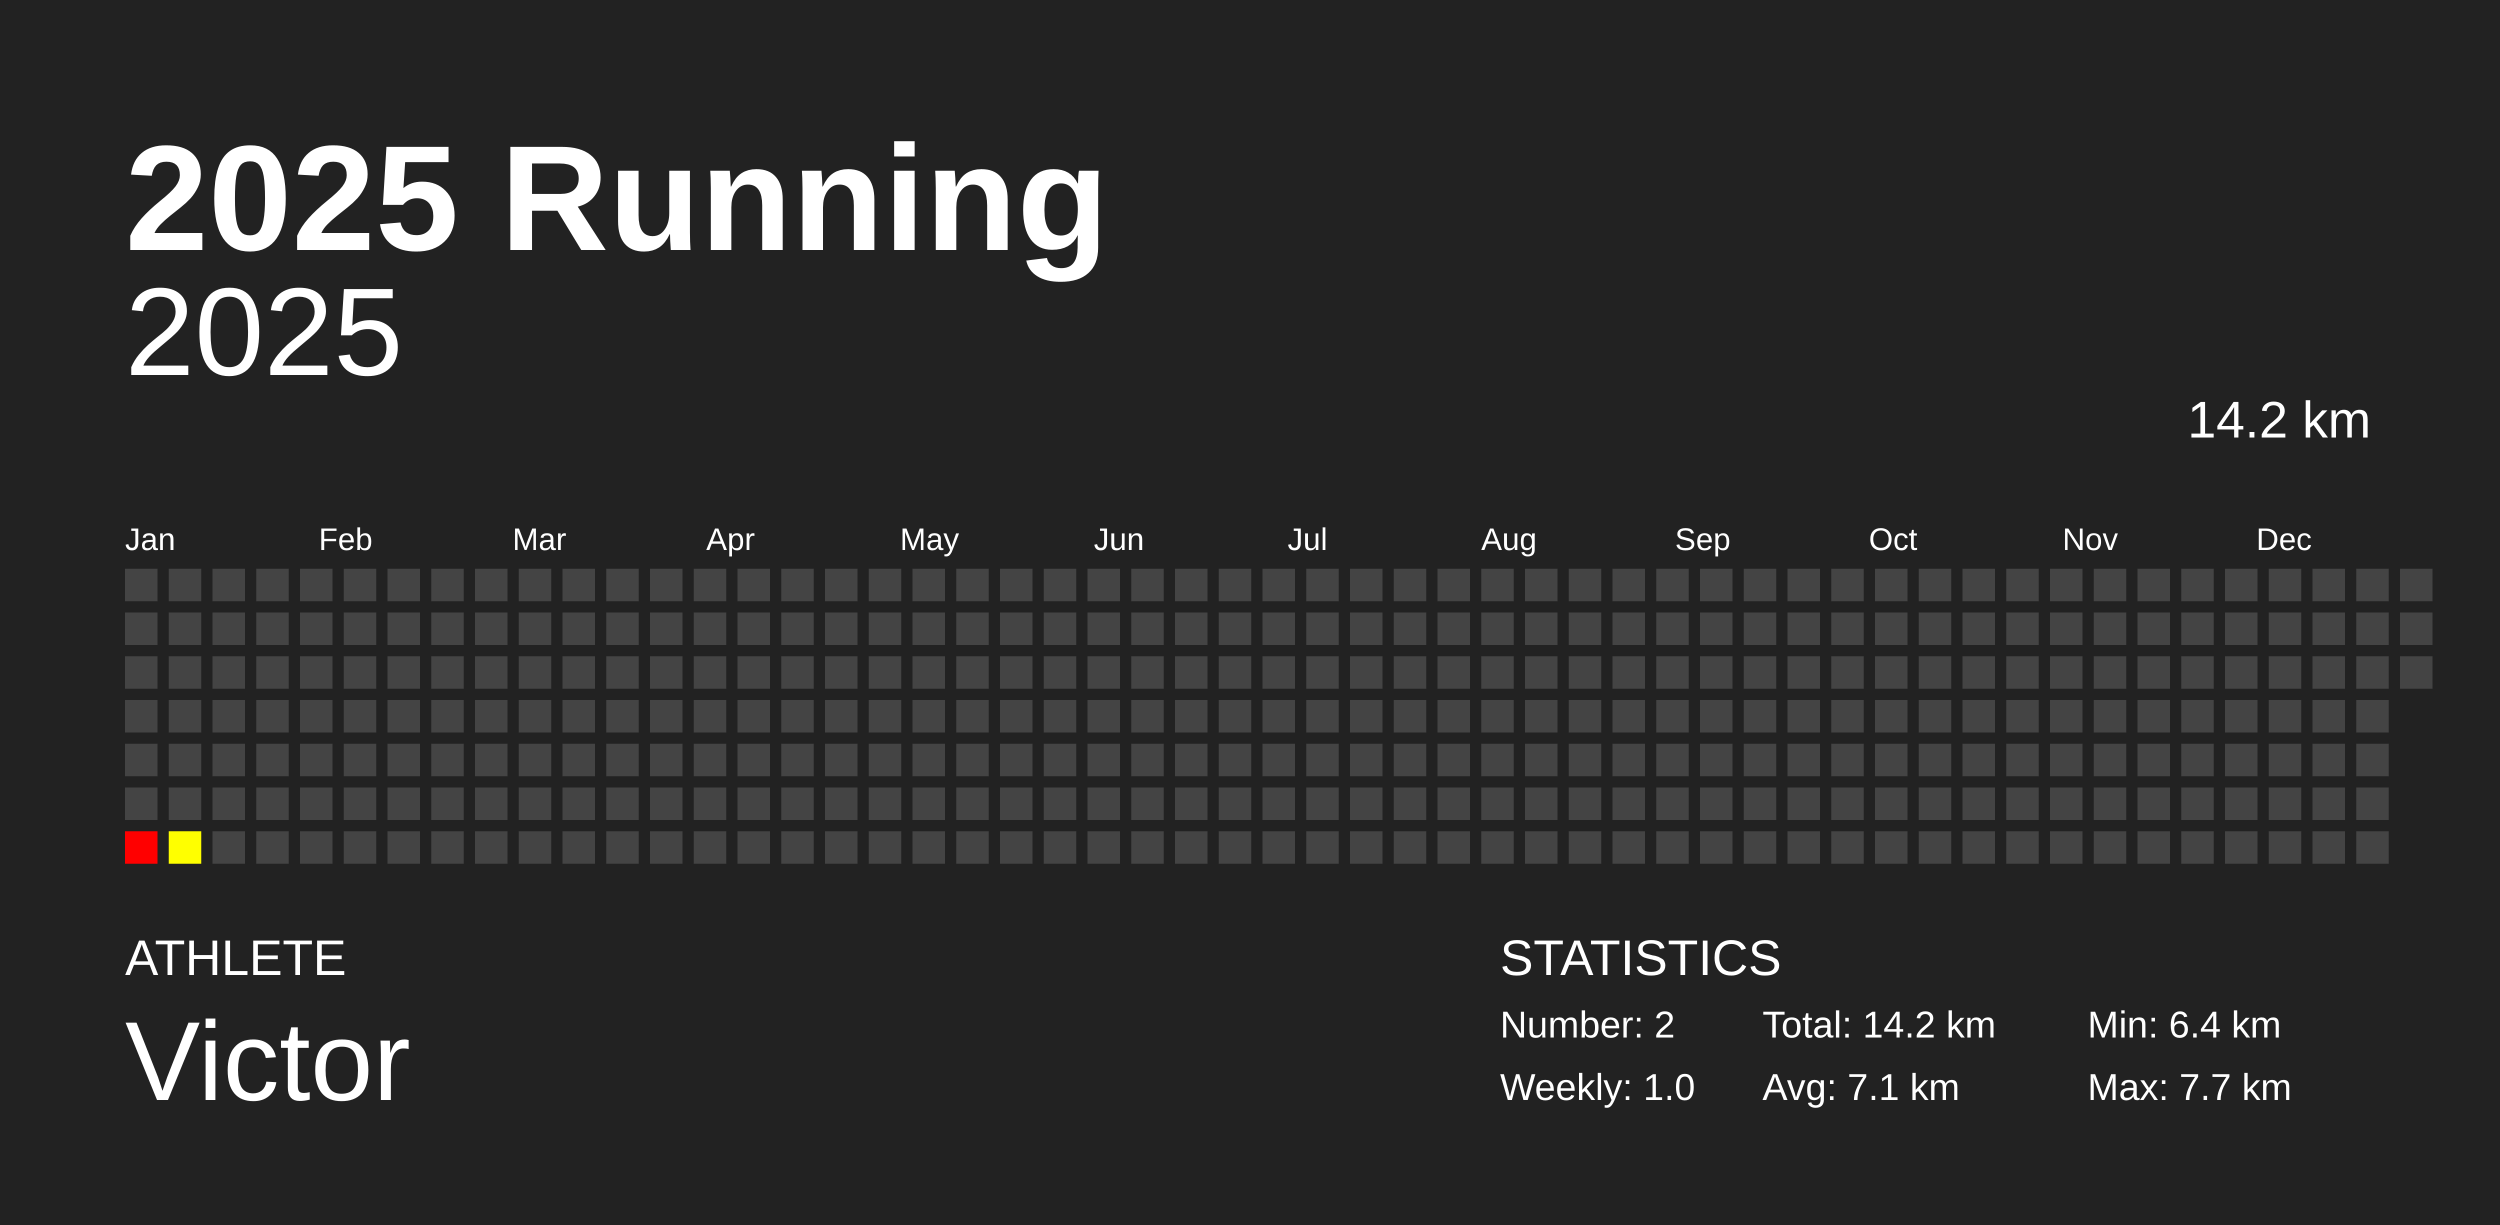
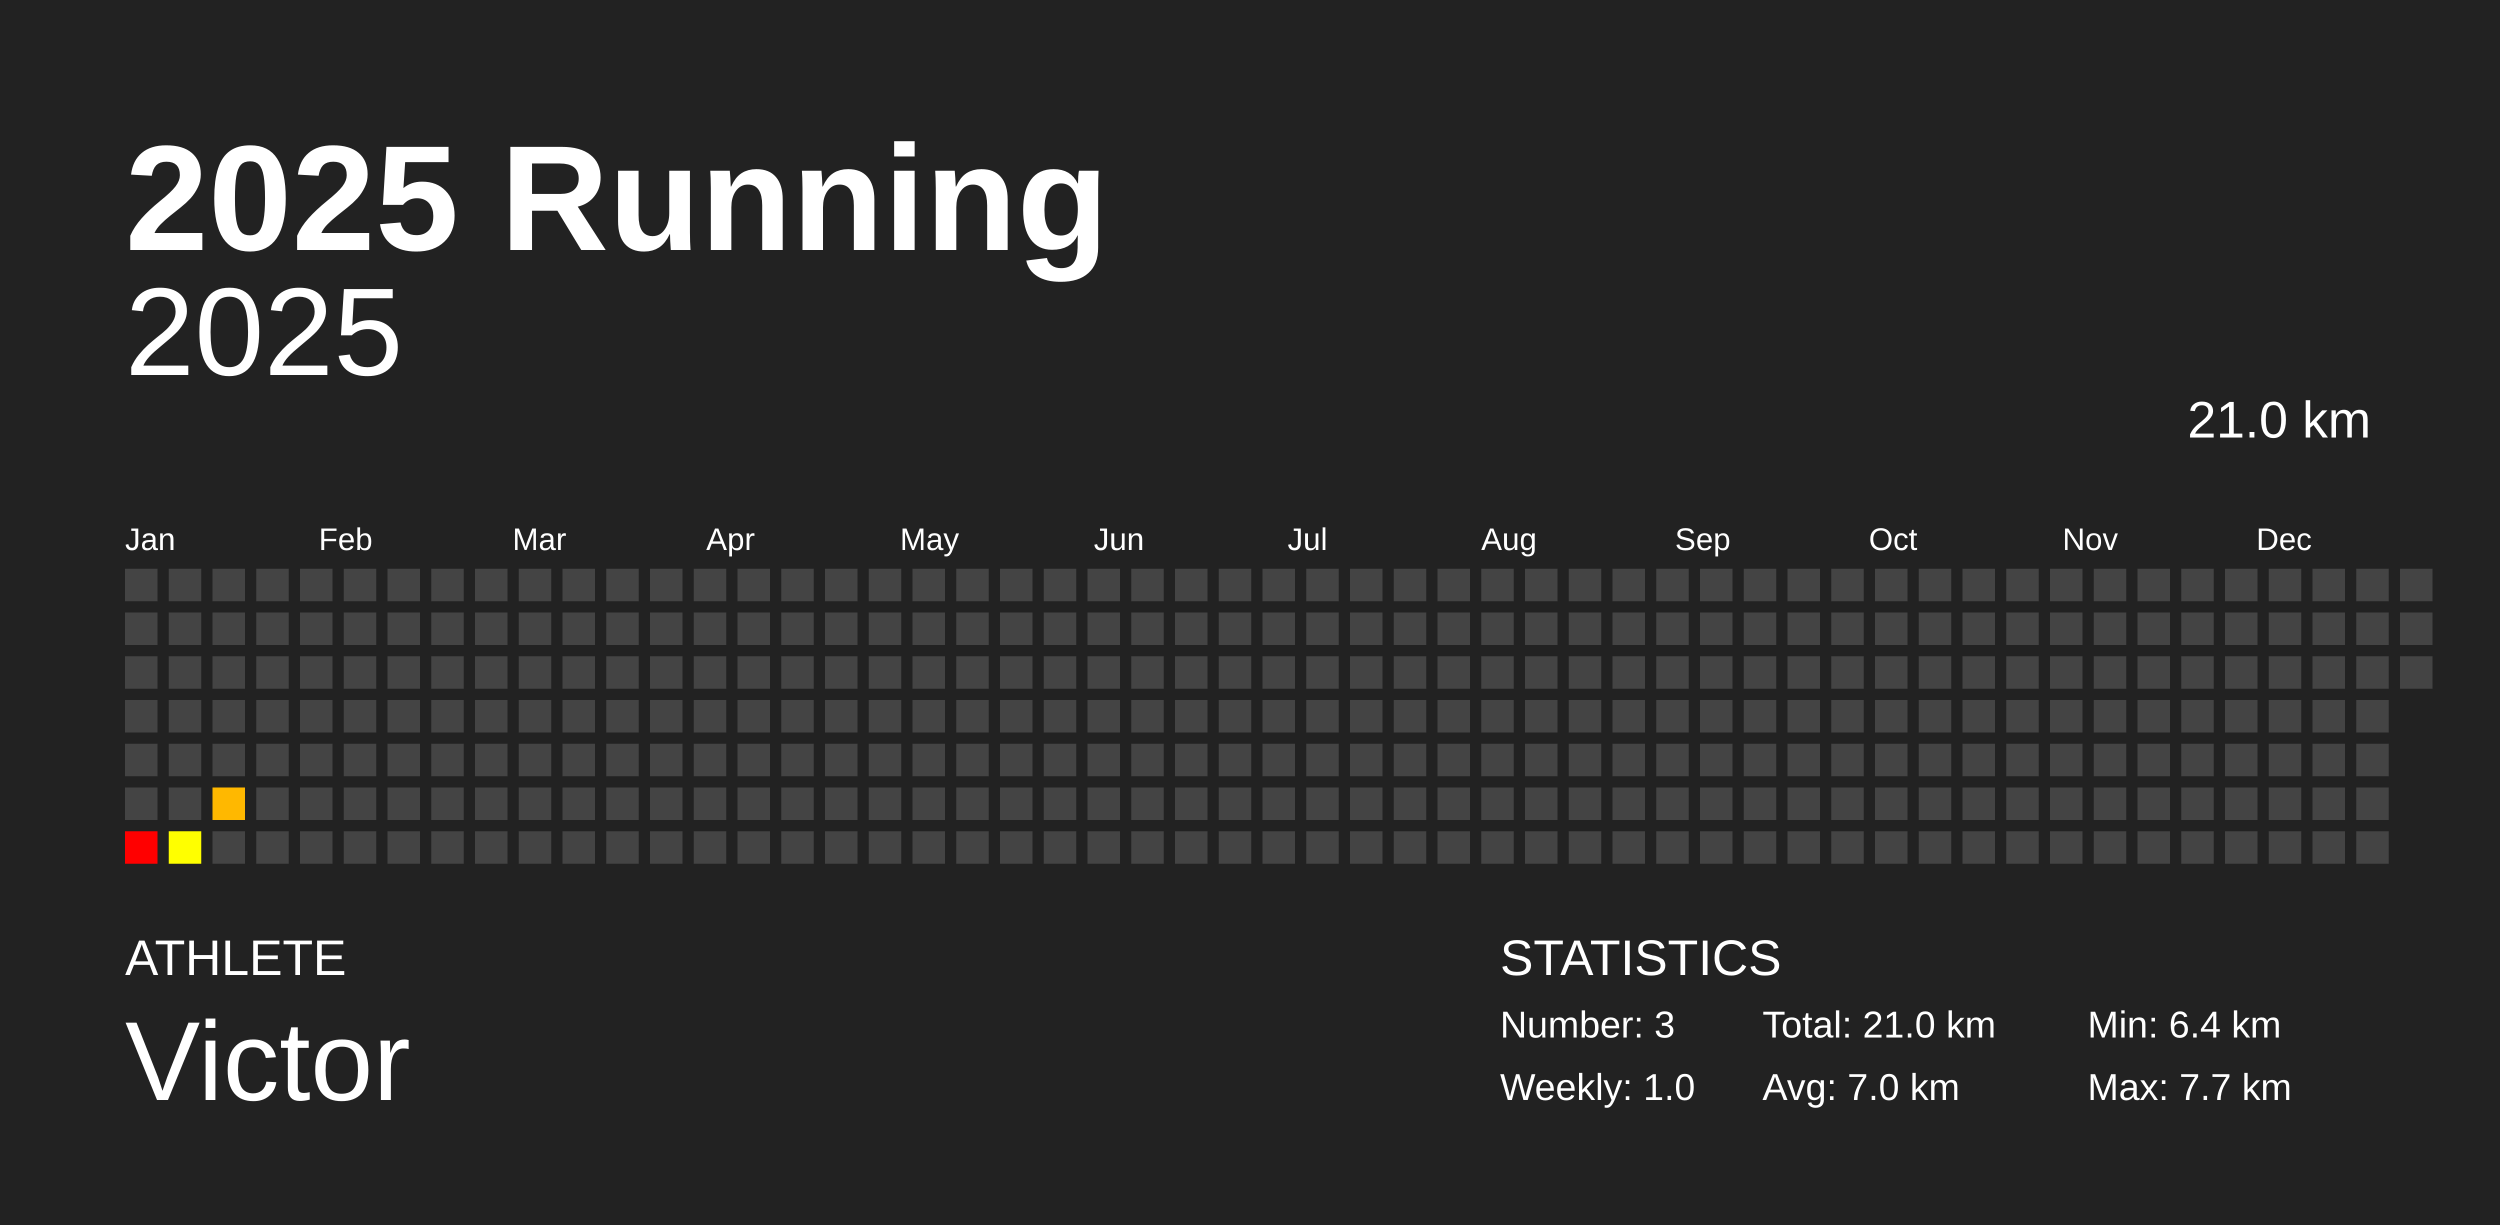
<svg xmlns="http://www.w3.org/2000/svg" baseProfile="full" height="98mm" version="1.1" viewBox="0,0,200,98" width="200mm">
  <defs />
  <rect fill="#222222" height="98" width="200" x="0" y="0" />
  <text fill="#FFFFFF" style="font-size:12px; font-family:Arial; font-weight:bold;" x="10" y="20">2025 Running</text>
  <text fill="#FFFFFF" style="font-size:4px; font-family:Arial" x="10" y="78">ATHLETE</text>
  <text fill="#FFFFFF" style="font-size:9px; font-family:Arial" x="10" y="88">Victor</text>
  <text fill="#FFFFFF" style="font-size:4px; font-family:Arial" x="120" y="78">STATISTICS</text>
-   <text fill="#FFFFFF" style="font-size:3px; font-family:Arial" x="120" y="83">Number: 2</text>
+   <text fill="#FFFFFF" style="font-size:3px; font-family:Arial" x="120" y="83">Number: 3</text>
  <text fill="#FFFFFF" style="font-size:3px; font-family:Arial" x="120" y="88">Weekly: 1.0</text>
-   <text fill="#FFFFFF" style="font-size:3px; font-family:Arial" x="141" y="83">Total: 14.2 km</text>
-   <text fill="#FFFFFF" style="font-size:3px; font-family:Arial" x="141" y="88">Avg: 7.1 km</text>
+   <text fill="#FFFFFF" style="font-size:3px; font-family:Arial" x="141" y="83">Total: 21.0 km</text>
+   <text fill="#FFFFFF" style="font-size:3px; font-family:Arial" x="141" y="88">Avg: 7.0 km</text>
  <text fill="#FFFFFF" style="font-size:3px; font-family:Arial" x="167" y="83">Min: 6.4 km</text>
  <text fill="#FFFFFF" style="font-size:3px; font-family:Arial" x="167" y="88">Max: 7.7 km</text>
  <text alignment-baseline="hanging" fill="#FFFFFF" style="font-size:10.0px; font-family:Arial;" x="10" y="30">2025</text>
-   <text alignment-baseline="hanging" fill="#FFFFFF" style="font-size:4.125px; font-family:Arial;" x="175" y="35">14.2 km</text>
+   <text alignment-baseline="hanging" fill="#FFFFFF" style="font-size:4.125px; font-family:Arial;" x="175" y="35">21.0 km</text>
  <text fill="#FFFFFF" style="font-size:2.5px; font-family:Arial" x="10.0" y="44">Jan</text>
  <text fill="#FFFFFF" style="font-size:2.5px; font-family:Arial" x="25.5" y="44">Feb</text>
  <text fill="#FFFFFF" style="font-size:2.5px; font-family:Arial" x="41.0" y="44">Mar</text>
  <text fill="#FFFFFF" style="font-size:2.5px; font-family:Arial" x="56.5" y="44">Apr</text>
  <text fill="#FFFFFF" style="font-size:2.5px; font-family:Arial" x="72.0" y="44">May</text>
  <text fill="#FFFFFF" style="font-size:2.5px; font-family:Arial" x="87.5" y="44">Jun</text>
  <text fill="#FFFFFF" style="font-size:2.5px; font-family:Arial" x="103.0" y="44">Jul</text>
  <text fill="#FFFFFF" style="font-size:2.5px; font-family:Arial" x="118.5" y="44">Aug</text>
  <text fill="#FFFFFF" style="font-size:2.5px; font-family:Arial" x="134.0" y="44">Sep</text>
  <text fill="#FFFFFF" style="font-size:2.5px; font-family:Arial" x="149.5" y="44">Oct</text>
  <text fill="#FFFFFF" style="font-size:2.5px; font-family:Arial" x="165.0" y="44">Nov</text>
  <text fill="#FFFFFF" style="font-size:2.5px; font-family:Arial" x="180.5" y="44">Dec</text>
  <rect fill="#444444" height="2.6" width="2.6" x="10.0" y="45.5" />
  <rect fill="#444444" height="2.6" width="2.6" x="10.0" y="49.0" />
  <rect fill="#444444" height="2.6" width="2.6" x="10.0" y="52.5" />
  <rect fill="#444444" height="2.6" width="2.6" x="10.0" y="56.0" />
  <rect fill="#444444" height="2.6" width="2.6" x="10.0" y="59.5" />
  <rect fill="#444444" height="2.6" width="2.6" x="10.0" y="63.0" />
  <rect fill="#ff0000" height="2.6" width="2.6" x="10.0" y="66.5" />
  <rect fill="#444444" height="2.6" width="2.6" x="13.5" y="45.5" />
  <rect fill="#444444" height="2.6" width="2.6" x="13.5" y="49.0" />
  <rect fill="#444444" height="2.6" width="2.6" x="13.5" y="52.5" />
  <rect fill="#444444" height="2.6" width="2.6" x="13.5" y="56.0" />
  <rect fill="#444444" height="2.6" width="2.6" x="13.5" y="59.5" />
  <rect fill="#444444" height="2.6" width="2.6" x="13.5" y="63.0" />
  <rect fill="#ffff00" height="2.6" width="2.6" x="13.5" y="66.5" />
  <rect fill="#444444" height="2.6" width="2.6" x="17.0" y="45.5" />
  <rect fill="#444444" height="2.6" width="2.6" x="17.0" y="49.0" />
  <rect fill="#444444" height="2.6" width="2.6" x="17.0" y="52.5" />
  <rect fill="#444444" height="2.6" width="2.6" x="17.0" y="56.0" />
  <rect fill="#444444" height="2.6" width="2.6" x="17.0" y="59.5" />
-   <rect fill="#444444" height="2.6" width="2.6" x="17.0" y="63.0" />
+   <rect fill="#ffb800" height="2.6" width="2.6" x="17.0" y="63.0" />
  <rect fill="#444444" height="2.6" width="2.6" x="17.0" y="66.5" />
  <rect fill="#444444" height="2.6" width="2.6" x="20.5" y="45.5" />
  <rect fill="#444444" height="2.6" width="2.6" x="20.5" y="49.0" />
  <rect fill="#444444" height="2.6" width="2.6" x="20.5" y="52.5" />
  <rect fill="#444444" height="2.6" width="2.6" x="20.5" y="56.0" />
  <rect fill="#444444" height="2.6" width="2.6" x="20.5" y="59.5" />
  <rect fill="#444444" height="2.6" width="2.6" x="20.5" y="63.0" />
  <rect fill="#444444" height="2.6" width="2.6" x="20.5" y="66.5" />
  <rect fill="#444444" height="2.6" width="2.6" x="24.0" y="45.5" />
  <rect fill="#444444" height="2.6" width="2.6" x="24.0" y="49.0" />
  <rect fill="#444444" height="2.6" width="2.6" x="24.0" y="52.5" />
  <rect fill="#444444" height="2.6" width="2.6" x="24.0" y="56.0" />
  <rect fill="#444444" height="2.6" width="2.6" x="24.0" y="59.5" />
  <rect fill="#444444" height="2.6" width="2.6" x="24.0" y="63.0" />
  <rect fill="#444444" height="2.6" width="2.6" x="24.0" y="66.5" />
  <rect fill="#444444" height="2.6" width="2.6" x="27.5" y="45.5" />
  <rect fill="#444444" height="2.6" width="2.6" x="27.5" y="49.0" />
  <rect fill="#444444" height="2.6" width="2.6" x="27.5" y="52.5" />
  <rect fill="#444444" height="2.6" width="2.6" x="27.5" y="56.0" />
  <rect fill="#444444" height="2.6" width="2.6" x="27.5" y="59.5" />
  <rect fill="#444444" height="2.6" width="2.6" x="27.5" y="63.0" />
  <rect fill="#444444" height="2.6" width="2.6" x="27.5" y="66.5" />
  <rect fill="#444444" height="2.6" width="2.6" x="31.0" y="45.5" />
  <rect fill="#444444" height="2.6" width="2.6" x="31.0" y="49.0" />
  <rect fill="#444444" height="2.6" width="2.6" x="31.0" y="52.5" />
  <rect fill="#444444" height="2.6" width="2.6" x="31.0" y="56.0" />
  <rect fill="#444444" height="2.6" width="2.6" x="31.0" y="59.5" />
  <rect fill="#444444" height="2.6" width="2.6" x="31.0" y="63.0" />
  <rect fill="#444444" height="2.6" width="2.6" x="31.0" y="66.5" />
  <rect fill="#444444" height="2.6" width="2.6" x="34.5" y="45.5" />
  <rect fill="#444444" height="2.6" width="2.6" x="34.5" y="49.0" />
  <rect fill="#444444" height="2.6" width="2.6" x="34.5" y="52.5" />
  <rect fill="#444444" height="2.6" width="2.6" x="34.5" y="56.0" />
  <rect fill="#444444" height="2.6" width="2.6" x="34.5" y="59.5" />
  <rect fill="#444444" height="2.6" width="2.6" x="34.5" y="63.0" />
  <rect fill="#444444" height="2.6" width="2.6" x="34.5" y="66.5" />
  <rect fill="#444444" height="2.6" width="2.6" x="38.0" y="45.5" />
  <rect fill="#444444" height="2.6" width="2.6" x="38.0" y="49.0" />
  <rect fill="#444444" height="2.6" width="2.6" x="38.0" y="52.5" />
  <rect fill="#444444" height="2.6" width="2.6" x="38.0" y="56.0" />
  <rect fill="#444444" height="2.6" width="2.6" x="38.0" y="59.5" />
  <rect fill="#444444" height="2.6" width="2.6" x="38.0" y="63.0" />
  <rect fill="#444444" height="2.6" width="2.6" x="38.0" y="66.5" />
  <rect fill="#444444" height="2.6" width="2.6" x="41.5" y="45.5" />
  <rect fill="#444444" height="2.6" width="2.6" x="41.5" y="49.0" />
  <rect fill="#444444" height="2.6" width="2.6" x="41.5" y="52.5" />
  <rect fill="#444444" height="2.6" width="2.6" x="41.5" y="56.0" />
  <rect fill="#444444" height="2.6" width="2.6" x="41.5" y="59.5" />
  <rect fill="#444444" height="2.6" width="2.6" x="41.5" y="63.0" />
  <rect fill="#444444" height="2.6" width="2.6" x="41.5" y="66.5" />
  <rect fill="#444444" height="2.6" width="2.6" x="45.0" y="45.5" />
  <rect fill="#444444" height="2.6" width="2.6" x="45.0" y="49.0" />
  <rect fill="#444444" height="2.6" width="2.6" x="45.0" y="52.5" />
  <rect fill="#444444" height="2.6" width="2.6" x="45.0" y="56.0" />
  <rect fill="#444444" height="2.6" width="2.6" x="45.0" y="59.5" />
  <rect fill="#444444" height="2.6" width="2.6" x="45.0" y="63.0" />
  <rect fill="#444444" height="2.6" width="2.6" x="45.0" y="66.5" />
  <rect fill="#444444" height="2.6" width="2.6" x="48.5" y="45.5" />
  <rect fill="#444444" height="2.6" width="2.6" x="48.5" y="49.0" />
  <rect fill="#444444" height="2.6" width="2.6" x="48.5" y="52.5" />
  <rect fill="#444444" height="2.6" width="2.6" x="48.5" y="56.0" />
  <rect fill="#444444" height="2.6" width="2.6" x="48.5" y="59.5" />
  <rect fill="#444444" height="2.6" width="2.6" x="48.5" y="63.0" />
  <rect fill="#444444" height="2.6" width="2.6" x="48.5" y="66.5" />
  <rect fill="#444444" height="2.6" width="2.6" x="52.0" y="45.5" />
  <rect fill="#444444" height="2.6" width="2.6" x="52.0" y="49.0" />
  <rect fill="#444444" height="2.6" width="2.6" x="52.0" y="52.5" />
  <rect fill="#444444" height="2.6" width="2.6" x="52.0" y="56.0" />
  <rect fill="#444444" height="2.6" width="2.6" x="52.0" y="59.5" />
  <rect fill="#444444" height="2.6" width="2.6" x="52.0" y="63.0" />
  <rect fill="#444444" height="2.6" width="2.6" x="52.0" y="66.5" />
  <rect fill="#444444" height="2.6" width="2.6" x="55.5" y="45.5" />
  <rect fill="#444444" height="2.6" width="2.6" x="55.5" y="49.0" />
  <rect fill="#444444" height="2.6" width="2.6" x="55.5" y="52.5" />
  <rect fill="#444444" height="2.6" width="2.6" x="55.5" y="56.0" />
  <rect fill="#444444" height="2.6" width="2.6" x="55.5" y="59.5" />
  <rect fill="#444444" height="2.6" width="2.6" x="55.5" y="63.0" />
  <rect fill="#444444" height="2.6" width="2.6" x="55.5" y="66.5" />
  <rect fill="#444444" height="2.6" width="2.6" x="59.0" y="45.5" />
  <rect fill="#444444" height="2.6" width="2.6" x="59.0" y="49.0" />
  <rect fill="#444444" height="2.6" width="2.6" x="59.0" y="52.5" />
  <rect fill="#444444" height="2.6" width="2.6" x="59.0" y="56.0" />
  <rect fill="#444444" height="2.6" width="2.6" x="59.0" y="59.5" />
  <rect fill="#444444" height="2.6" width="2.6" x="59.0" y="63.0" />
  <rect fill="#444444" height="2.6" width="2.6" x="59.0" y="66.5" />
  <rect fill="#444444" height="2.6" width="2.6" x="62.5" y="45.5" />
  <rect fill="#444444" height="2.6" width="2.6" x="62.5" y="49.0" />
  <rect fill="#444444" height="2.6" width="2.6" x="62.5" y="52.5" />
  <rect fill="#444444" height="2.6" width="2.6" x="62.5" y="56.0" />
  <rect fill="#444444" height="2.6" width="2.6" x="62.5" y="59.5" />
  <rect fill="#444444" height="2.6" width="2.6" x="62.5" y="63.0" />
  <rect fill="#444444" height="2.6" width="2.6" x="62.5" y="66.5" />
  <rect fill="#444444" height="2.6" width="2.6" x="66.0" y="45.5" />
  <rect fill="#444444" height="2.6" width="2.6" x="66.0" y="49.0" />
  <rect fill="#444444" height="2.6" width="2.6" x="66.0" y="52.5" />
  <rect fill="#444444" height="2.6" width="2.6" x="66.0" y="56.0" />
  <rect fill="#444444" height="2.6" width="2.6" x="66.0" y="59.5" />
  <rect fill="#444444" height="2.6" width="2.6" x="66.0" y="63.0" />
  <rect fill="#444444" height="2.6" width="2.6" x="66.0" y="66.5" />
  <rect fill="#444444" height="2.6" width="2.6" x="69.5" y="45.5" />
  <rect fill="#444444" height="2.6" width="2.6" x="69.5" y="49.0" />
  <rect fill="#444444" height="2.6" width="2.6" x="69.5" y="52.5" />
  <rect fill="#444444" height="2.6" width="2.6" x="69.5" y="56.0" />
  <rect fill="#444444" height="2.6" width="2.6" x="69.5" y="59.5" />
  <rect fill="#444444" height="2.6" width="2.6" x="69.5" y="63.0" />
  <rect fill="#444444" height="2.6" width="2.6" x="69.5" y="66.5" />
  <rect fill="#444444" height="2.6" width="2.6" x="73.0" y="45.5" />
  <rect fill="#444444" height="2.6" width="2.6" x="73.0" y="49.0" />
  <rect fill="#444444" height="2.6" width="2.6" x="73.0" y="52.5" />
  <rect fill="#444444" height="2.6" width="2.6" x="73.0" y="56.0" />
  <rect fill="#444444" height="2.6" width="2.6" x="73.0" y="59.5" />
  <rect fill="#444444" height="2.6" width="2.6" x="73.0" y="63.0" />
  <rect fill="#444444" height="2.6" width="2.6" x="73.0" y="66.5" />
  <rect fill="#444444" height="2.6" width="2.6" x="76.5" y="45.5" />
  <rect fill="#444444" height="2.6" width="2.6" x="76.5" y="49.0" />
  <rect fill="#444444" height="2.6" width="2.6" x="76.5" y="52.5" />
  <rect fill="#444444" height="2.6" width="2.6" x="76.5" y="56.0" />
  <rect fill="#444444" height="2.6" width="2.6" x="76.5" y="59.5" />
  <rect fill="#444444" height="2.6" width="2.6" x="76.5" y="63.0" />
  <rect fill="#444444" height="2.6" width="2.6" x="76.5" y="66.5" />
  <rect fill="#444444" height="2.6" width="2.6" x="80.0" y="45.5" />
  <rect fill="#444444" height="2.6" width="2.6" x="80.0" y="49.0" />
  <rect fill="#444444" height="2.6" width="2.6" x="80.0" y="52.5" />
  <rect fill="#444444" height="2.6" width="2.6" x="80.0" y="56.0" />
  <rect fill="#444444" height="2.6" width="2.6" x="80.0" y="59.5" />
  <rect fill="#444444" height="2.6" width="2.6" x="80.0" y="63.0" />
  <rect fill="#444444" height="2.6" width="2.6" x="80.0" y="66.5" />
  <rect fill="#444444" height="2.6" width="2.6" x="83.5" y="45.5" />
  <rect fill="#444444" height="2.6" width="2.6" x="83.5" y="49.0" />
  <rect fill="#444444" height="2.6" width="2.6" x="83.5" y="52.5" />
  <rect fill="#444444" height="2.6" width="2.6" x="83.5" y="56.0" />
  <rect fill="#444444" height="2.6" width="2.6" x="83.5" y="59.5" />
  <rect fill="#444444" height="2.6" width="2.6" x="83.5" y="63.0" />
  <rect fill="#444444" height="2.6" width="2.6" x="83.5" y="66.5" />
  <rect fill="#444444" height="2.6" width="2.6" x="87.0" y="45.5" />
  <rect fill="#444444" height="2.6" width="2.6" x="87.0" y="49.0" />
  <rect fill="#444444" height="2.6" width="2.6" x="87.0" y="52.5" />
  <rect fill="#444444" height="2.6" width="2.6" x="87.0" y="56.0" />
  <rect fill="#444444" height="2.6" width="2.6" x="87.0" y="59.5" />
  <rect fill="#444444" height="2.6" width="2.6" x="87.0" y="63.0" />
  <rect fill="#444444" height="2.6" width="2.6" x="87.0" y="66.5" />
  <rect fill="#444444" height="2.6" width="2.6" x="90.5" y="45.5" />
  <rect fill="#444444" height="2.6" width="2.6" x="90.5" y="49.0" />
  <rect fill="#444444" height="2.6" width="2.6" x="90.5" y="52.5" />
  <rect fill="#444444" height="2.6" width="2.6" x="90.5" y="56.0" />
  <rect fill="#444444" height="2.6" width="2.6" x="90.5" y="59.5" />
  <rect fill="#444444" height="2.6" width="2.6" x="90.5" y="63.0" />
  <rect fill="#444444" height="2.6" width="2.6" x="90.5" y="66.5" />
  <rect fill="#444444" height="2.6" width="2.6" x="94.0" y="45.5" />
  <rect fill="#444444" height="2.6" width="2.6" x="94.0" y="49.0" />
  <rect fill="#444444" height="2.6" width="2.6" x="94.0" y="52.5" />
  <rect fill="#444444" height="2.6" width="2.6" x="94.0" y="56.0" />
  <rect fill="#444444" height="2.6" width="2.6" x="94.0" y="59.5" />
  <rect fill="#444444" height="2.6" width="2.6" x="94.0" y="63.0" />
  <rect fill="#444444" height="2.6" width="2.6" x="94.0" y="66.5" />
  <rect fill="#444444" height="2.6" width="2.6" x="97.5" y="45.5" />
  <rect fill="#444444" height="2.6" width="2.6" x="97.5" y="49.0" />
  <rect fill="#444444" height="2.6" width="2.6" x="97.5" y="52.5" />
  <rect fill="#444444" height="2.6" width="2.6" x="97.5" y="56.0" />
  <rect fill="#444444" height="2.6" width="2.6" x="97.5" y="59.5" />
  <rect fill="#444444" height="2.6" width="2.6" x="97.5" y="63.0" />
  <rect fill="#444444" height="2.6" width="2.6" x="97.5" y="66.5" />
  <rect fill="#444444" height="2.6" width="2.6" x="101.0" y="45.5" />
  <rect fill="#444444" height="2.6" width="2.6" x="101.0" y="49.0" />
  <rect fill="#444444" height="2.6" width="2.6" x="101.0" y="52.5" />
  <rect fill="#444444" height="2.6" width="2.6" x="101.0" y="56.0" />
  <rect fill="#444444" height="2.6" width="2.6" x="101.0" y="59.5" />
  <rect fill="#444444" height="2.6" width="2.6" x="101.0" y="63.0" />
  <rect fill="#444444" height="2.6" width="2.6" x="101.0" y="66.5" />
  <rect fill="#444444" height="2.6" width="2.6" x="104.5" y="45.5" />
  <rect fill="#444444" height="2.6" width="2.6" x="104.5" y="49.0" />
  <rect fill="#444444" height="2.6" width="2.6" x="104.5" y="52.5" />
  <rect fill="#444444" height="2.6" width="2.6" x="104.5" y="56.0" />
  <rect fill="#444444" height="2.6" width="2.6" x="104.5" y="59.5" />
  <rect fill="#444444" height="2.6" width="2.6" x="104.5" y="63.0" />
  <rect fill="#444444" height="2.6" width="2.6" x="104.5" y="66.5" />
  <rect fill="#444444" height="2.6" width="2.6" x="108.0" y="45.5" />
  <rect fill="#444444" height="2.6" width="2.6" x="108.0" y="49.0" />
  <rect fill="#444444" height="2.6" width="2.6" x="108.0" y="52.5" />
  <rect fill="#444444" height="2.6" width="2.6" x="108.0" y="56.0" />
  <rect fill="#444444" height="2.6" width="2.6" x="108.0" y="59.5" />
  <rect fill="#444444" height="2.6" width="2.6" x="108.0" y="63.0" />
  <rect fill="#444444" height="2.6" width="2.6" x="108.0" y="66.5" />
  <rect fill="#444444" height="2.6" width="2.6" x="111.5" y="45.5" />
  <rect fill="#444444" height="2.6" width="2.6" x="111.5" y="49.0" />
  <rect fill="#444444" height="2.6" width="2.6" x="111.5" y="52.5" />
  <rect fill="#444444" height="2.6" width="2.6" x="111.5" y="56.0" />
  <rect fill="#444444" height="2.6" width="2.6" x="111.5" y="59.5" />
  <rect fill="#444444" height="2.6" width="2.6" x="111.5" y="63.0" />
  <rect fill="#444444" height="2.6" width="2.6" x="111.5" y="66.5" />
  <rect fill="#444444" height="2.6" width="2.6" x="115.0" y="45.5" />
  <rect fill="#444444" height="2.6" width="2.6" x="115.0" y="49.0" />
  <rect fill="#444444" height="2.6" width="2.6" x="115.0" y="52.5" />
  <rect fill="#444444" height="2.6" width="2.6" x="115.0" y="56.0" />
  <rect fill="#444444" height="2.6" width="2.6" x="115.0" y="59.5" />
  <rect fill="#444444" height="2.6" width="2.6" x="115.0" y="63.0" />
  <rect fill="#444444" height="2.6" width="2.6" x="115.0" y="66.5" />
  <rect fill="#444444" height="2.6" width="2.6" x="118.5" y="45.5" />
  <rect fill="#444444" height="2.6" width="2.6" x="118.5" y="49.0" />
  <rect fill="#444444" height="2.6" width="2.6" x="118.5" y="52.5" />
  <rect fill="#444444" height="2.6" width="2.6" x="118.5" y="56.0" />
  <rect fill="#444444" height="2.6" width="2.6" x="118.5" y="59.5" />
  <rect fill="#444444" height="2.6" width="2.6" x="118.5" y="63.0" />
  <rect fill="#444444" height="2.6" width="2.6" x="118.5" y="66.5" />
  <rect fill="#444444" height="2.6" width="2.6" x="122.0" y="45.5" />
  <rect fill="#444444" height="2.6" width="2.6" x="122.0" y="49.0" />
  <rect fill="#444444" height="2.6" width="2.6" x="122.0" y="52.5" />
  <rect fill="#444444" height="2.6" width="2.6" x="122.0" y="56.0" />
  <rect fill="#444444" height="2.6" width="2.6" x="122.0" y="59.5" />
  <rect fill="#444444" height="2.6" width="2.6" x="122.0" y="63.0" />
  <rect fill="#444444" height="2.6" width="2.6" x="122.0" y="66.5" />
  <rect fill="#444444" height="2.6" width="2.6" x="125.5" y="45.5" />
  <rect fill="#444444" height="2.6" width="2.6" x="125.5" y="49.0" />
  <rect fill="#444444" height="2.6" width="2.6" x="125.5" y="52.5" />
  <rect fill="#444444" height="2.6" width="2.6" x="125.5" y="56.0" />
  <rect fill="#444444" height="2.6" width="2.6" x="125.5" y="59.5" />
  <rect fill="#444444" height="2.6" width="2.6" x="125.5" y="63.0" />
  <rect fill="#444444" height="2.6" width="2.6" x="125.5" y="66.5" />
  <rect fill="#444444" height="2.6" width="2.6" x="129.0" y="45.5" />
  <rect fill="#444444" height="2.6" width="2.6" x="129.0" y="49.0" />
  <rect fill="#444444" height="2.6" width="2.6" x="129.0" y="52.5" />
  <rect fill="#444444" height="2.6" width="2.6" x="129.0" y="56.0" />
  <rect fill="#444444" height="2.6" width="2.6" x="129.0" y="59.5" />
  <rect fill="#444444" height="2.6" width="2.6" x="129.0" y="63.0" />
  <rect fill="#444444" height="2.6" width="2.6" x="129.0" y="66.5" />
  <rect fill="#444444" height="2.6" width="2.6" x="132.5" y="45.5" />
  <rect fill="#444444" height="2.6" width="2.6" x="132.5" y="49.0" />
  <rect fill="#444444" height="2.6" width="2.6" x="132.5" y="52.5" />
  <rect fill="#444444" height="2.6" width="2.6" x="132.5" y="56.0" />
  <rect fill="#444444" height="2.6" width="2.6" x="132.5" y="59.5" />
  <rect fill="#444444" height="2.6" width="2.6" x="132.5" y="63.0" />
  <rect fill="#444444" height="2.6" width="2.6" x="132.5" y="66.5" />
  <rect fill="#444444" height="2.6" width="2.6" x="136.0" y="45.5" />
  <rect fill="#444444" height="2.6" width="2.6" x="136.0" y="49.0" />
  <rect fill="#444444" height="2.6" width="2.6" x="136.0" y="52.5" />
  <rect fill="#444444" height="2.6" width="2.6" x="136.0" y="56.0" />
  <rect fill="#444444" height="2.6" width="2.6" x="136.0" y="59.5" />
  <rect fill="#444444" height="2.6" width="2.6" x="136.0" y="63.0" />
  <rect fill="#444444" height="2.6" width="2.6" x="136.0" y="66.5" />
  <rect fill="#444444" height="2.6" width="2.6" x="139.5" y="45.5" />
  <rect fill="#444444" height="2.6" width="2.6" x="139.5" y="49.0" />
  <rect fill="#444444" height="2.6" width="2.6" x="139.5" y="52.5" />
  <rect fill="#444444" height="2.6" width="2.6" x="139.5" y="56.0" />
  <rect fill="#444444" height="2.6" width="2.6" x="139.5" y="59.5" />
  <rect fill="#444444" height="2.6" width="2.6" x="139.5" y="63.0" />
  <rect fill="#444444" height="2.6" width="2.6" x="139.5" y="66.5" />
  <rect fill="#444444" height="2.6" width="2.6" x="143.0" y="45.5" />
  <rect fill="#444444" height="2.6" width="2.6" x="143.0" y="49.0" />
  <rect fill="#444444" height="2.6" width="2.6" x="143.0" y="52.5" />
  <rect fill="#444444" height="2.6" width="2.6" x="143.0" y="56.0" />
  <rect fill="#444444" height="2.6" width="2.6" x="143.0" y="59.5" />
  <rect fill="#444444" height="2.6" width="2.6" x="143.0" y="63.0" />
  <rect fill="#444444" height="2.6" width="2.6" x="143.0" y="66.5" />
  <rect fill="#444444" height="2.6" width="2.6" x="146.5" y="45.5" />
  <rect fill="#444444" height="2.6" width="2.6" x="146.5" y="49.0" />
  <rect fill="#444444" height="2.6" width="2.6" x="146.5" y="52.5" />
  <rect fill="#444444" height="2.6" width="2.6" x="146.5" y="56.0" />
  <rect fill="#444444" height="2.6" width="2.6" x="146.5" y="59.5" />
  <rect fill="#444444" height="2.6" width="2.6" x="146.5" y="63.0" />
  <rect fill="#444444" height="2.6" width="2.6" x="146.5" y="66.5" />
  <rect fill="#444444" height="2.6" width="2.6" x="150.0" y="45.5" />
  <rect fill="#444444" height="2.6" width="2.6" x="150.0" y="49.0" />
  <rect fill="#444444" height="2.6" width="2.6" x="150.0" y="52.5" />
  <rect fill="#444444" height="2.6" width="2.6" x="150.0" y="56.0" />
  <rect fill="#444444" height="2.6" width="2.6" x="150.0" y="59.5" />
  <rect fill="#444444" height="2.6" width="2.6" x="150.0" y="63.0" />
  <rect fill="#444444" height="2.6" width="2.6" x="150.0" y="66.5" />
  <rect fill="#444444" height="2.6" width="2.6" x="153.5" y="45.5" />
  <rect fill="#444444" height="2.6" width="2.6" x="153.5" y="49.0" />
  <rect fill="#444444" height="2.6" width="2.6" x="153.5" y="52.5" />
  <rect fill="#444444" height="2.6" width="2.6" x="153.5" y="56.0" />
  <rect fill="#444444" height="2.6" width="2.6" x="153.5" y="59.5" />
  <rect fill="#444444" height="2.6" width="2.6" x="153.5" y="63.0" />
  <rect fill="#444444" height="2.6" width="2.6" x="153.5" y="66.5" />
  <rect fill="#444444" height="2.6" width="2.6" x="157.0" y="45.5" />
  <rect fill="#444444" height="2.6" width="2.6" x="157.0" y="49.0" />
  <rect fill="#444444" height="2.6" width="2.6" x="157.0" y="52.5" />
  <rect fill="#444444" height="2.6" width="2.6" x="157.0" y="56.0" />
  <rect fill="#444444" height="2.6" width="2.6" x="157.0" y="59.5" />
  <rect fill="#444444" height="2.6" width="2.6" x="157.0" y="63.0" />
  <rect fill="#444444" height="2.6" width="2.6" x="157.0" y="66.5" />
  <rect fill="#444444" height="2.6" width="2.6" x="160.5" y="45.5" />
  <rect fill="#444444" height="2.6" width="2.6" x="160.5" y="49.0" />
  <rect fill="#444444" height="2.6" width="2.6" x="160.5" y="52.5" />
  <rect fill="#444444" height="2.6" width="2.6" x="160.5" y="56.0" />
  <rect fill="#444444" height="2.6" width="2.6" x="160.5" y="59.5" />
  <rect fill="#444444" height="2.6" width="2.6" x="160.5" y="63.0" />
  <rect fill="#444444" height="2.6" width="2.6" x="160.5" y="66.5" />
  <rect fill="#444444" height="2.6" width="2.6" x="164.0" y="45.5" />
  <rect fill="#444444" height="2.6" width="2.6" x="164.0" y="49.0" />
  <rect fill="#444444" height="2.6" width="2.6" x="164.0" y="52.5" />
  <rect fill="#444444" height="2.6" width="2.6" x="164.0" y="56.0" />
  <rect fill="#444444" height="2.6" width="2.6" x="164.0" y="59.5" />
  <rect fill="#444444" height="2.6" width="2.6" x="164.0" y="63.0" />
  <rect fill="#444444" height="2.6" width="2.6" x="164.0" y="66.5" />
  <rect fill="#444444" height="2.6" width="2.6" x="167.5" y="45.5" />
  <rect fill="#444444" height="2.6" width="2.6" x="167.5" y="49.0" />
  <rect fill="#444444" height="2.6" width="2.6" x="167.5" y="52.5" />
  <rect fill="#444444" height="2.6" width="2.6" x="167.5" y="56.0" />
  <rect fill="#444444" height="2.6" width="2.6" x="167.5" y="59.5" />
  <rect fill="#444444" height="2.6" width="2.6" x="167.5" y="63.0" />
  <rect fill="#444444" height="2.6" width="2.6" x="167.5" y="66.5" />
  <rect fill="#444444" height="2.6" width="2.6" x="171.0" y="45.5" />
  <rect fill="#444444" height="2.6" width="2.6" x="171.0" y="49.0" />
  <rect fill="#444444" height="2.6" width="2.6" x="171.0" y="52.5" />
  <rect fill="#444444" height="2.6" width="2.6" x="171.0" y="56.0" />
  <rect fill="#444444" height="2.6" width="2.6" x="171.0" y="59.5" />
  <rect fill="#444444" height="2.6" width="2.6" x="171.0" y="63.0" />
  <rect fill="#444444" height="2.6" width="2.6" x="171.0" y="66.5" />
  <rect fill="#444444" height="2.6" width="2.6" x="174.5" y="45.5" />
  <rect fill="#444444" height="2.6" width="2.6" x="174.5" y="49.0" />
  <rect fill="#444444" height="2.6" width="2.6" x="174.5" y="52.5" />
  <rect fill="#444444" height="2.6" width="2.6" x="174.5" y="56.0" />
  <rect fill="#444444" height="2.6" width="2.6" x="174.5" y="59.5" />
  <rect fill="#444444" height="2.6" width="2.6" x="174.5" y="63.0" />
  <rect fill="#444444" height="2.6" width="2.6" x="174.5" y="66.5" />
  <rect fill="#444444" height="2.6" width="2.6" x="178.0" y="45.5" />
  <rect fill="#444444" height="2.6" width="2.6" x="178.0" y="49.0" />
  <rect fill="#444444" height="2.6" width="2.6" x="178.0" y="52.5" />
  <rect fill="#444444" height="2.6" width="2.6" x="178.0" y="56.0" />
  <rect fill="#444444" height="2.6" width="2.6" x="178.0" y="59.5" />
  <rect fill="#444444" height="2.6" width="2.6" x="178.0" y="63.0" />
  <rect fill="#444444" height="2.6" width="2.6" x="178.0" y="66.5" />
  <rect fill="#444444" height="2.6" width="2.6" x="181.5" y="45.5" />
  <rect fill="#444444" height="2.6" width="2.6" x="181.5" y="49.0" />
  <rect fill="#444444" height="2.6" width="2.6" x="181.5" y="52.5" />
  <rect fill="#444444" height="2.6" width="2.6" x="181.5" y="56.0" />
  <rect fill="#444444" height="2.6" width="2.6" x="181.5" y="59.5" />
  <rect fill="#444444" height="2.6" width="2.6" x="181.5" y="63.0" />
  <rect fill="#444444" height="2.6" width="2.6" x="181.5" y="66.5" />
  <rect fill="#444444" height="2.6" width="2.6" x="185.0" y="45.5" />
  <rect fill="#444444" height="2.6" width="2.6" x="185.0" y="49.0" />
  <rect fill="#444444" height="2.6" width="2.6" x="185.0" y="52.5" />
  <rect fill="#444444" height="2.6" width="2.6" x="185.0" y="56.0" />
  <rect fill="#444444" height="2.6" width="2.6" x="185.0" y="59.5" />
  <rect fill="#444444" height="2.6" width="2.6" x="185.0" y="63.0" />
  <rect fill="#444444" height="2.6" width="2.6" x="185.0" y="66.5" />
  <rect fill="#444444" height="2.6" width="2.6" x="188.5" y="45.5" />
  <rect fill="#444444" height="2.6" width="2.6" x="188.5" y="49.0" />
  <rect fill="#444444" height="2.6" width="2.6" x="188.5" y="52.5" />
  <rect fill="#444444" height="2.6" width="2.6" x="188.5" y="56.0" />
  <rect fill="#444444" height="2.6" width="2.6" x="188.5" y="59.5" />
  <rect fill="#444444" height="2.6" width="2.6" x="188.5" y="63.0" />
  <rect fill="#444444" height="2.6" width="2.6" x="188.5" y="66.5" />
  <rect fill="#444444" height="2.6" width="2.6" x="192.0" y="45.5" />
  <rect fill="#444444" height="2.6" width="2.6" x="192.0" y="49.0" />
  <rect fill="#444444" height="2.6" width="2.6" x="192.0" y="52.5" />
</svg>
